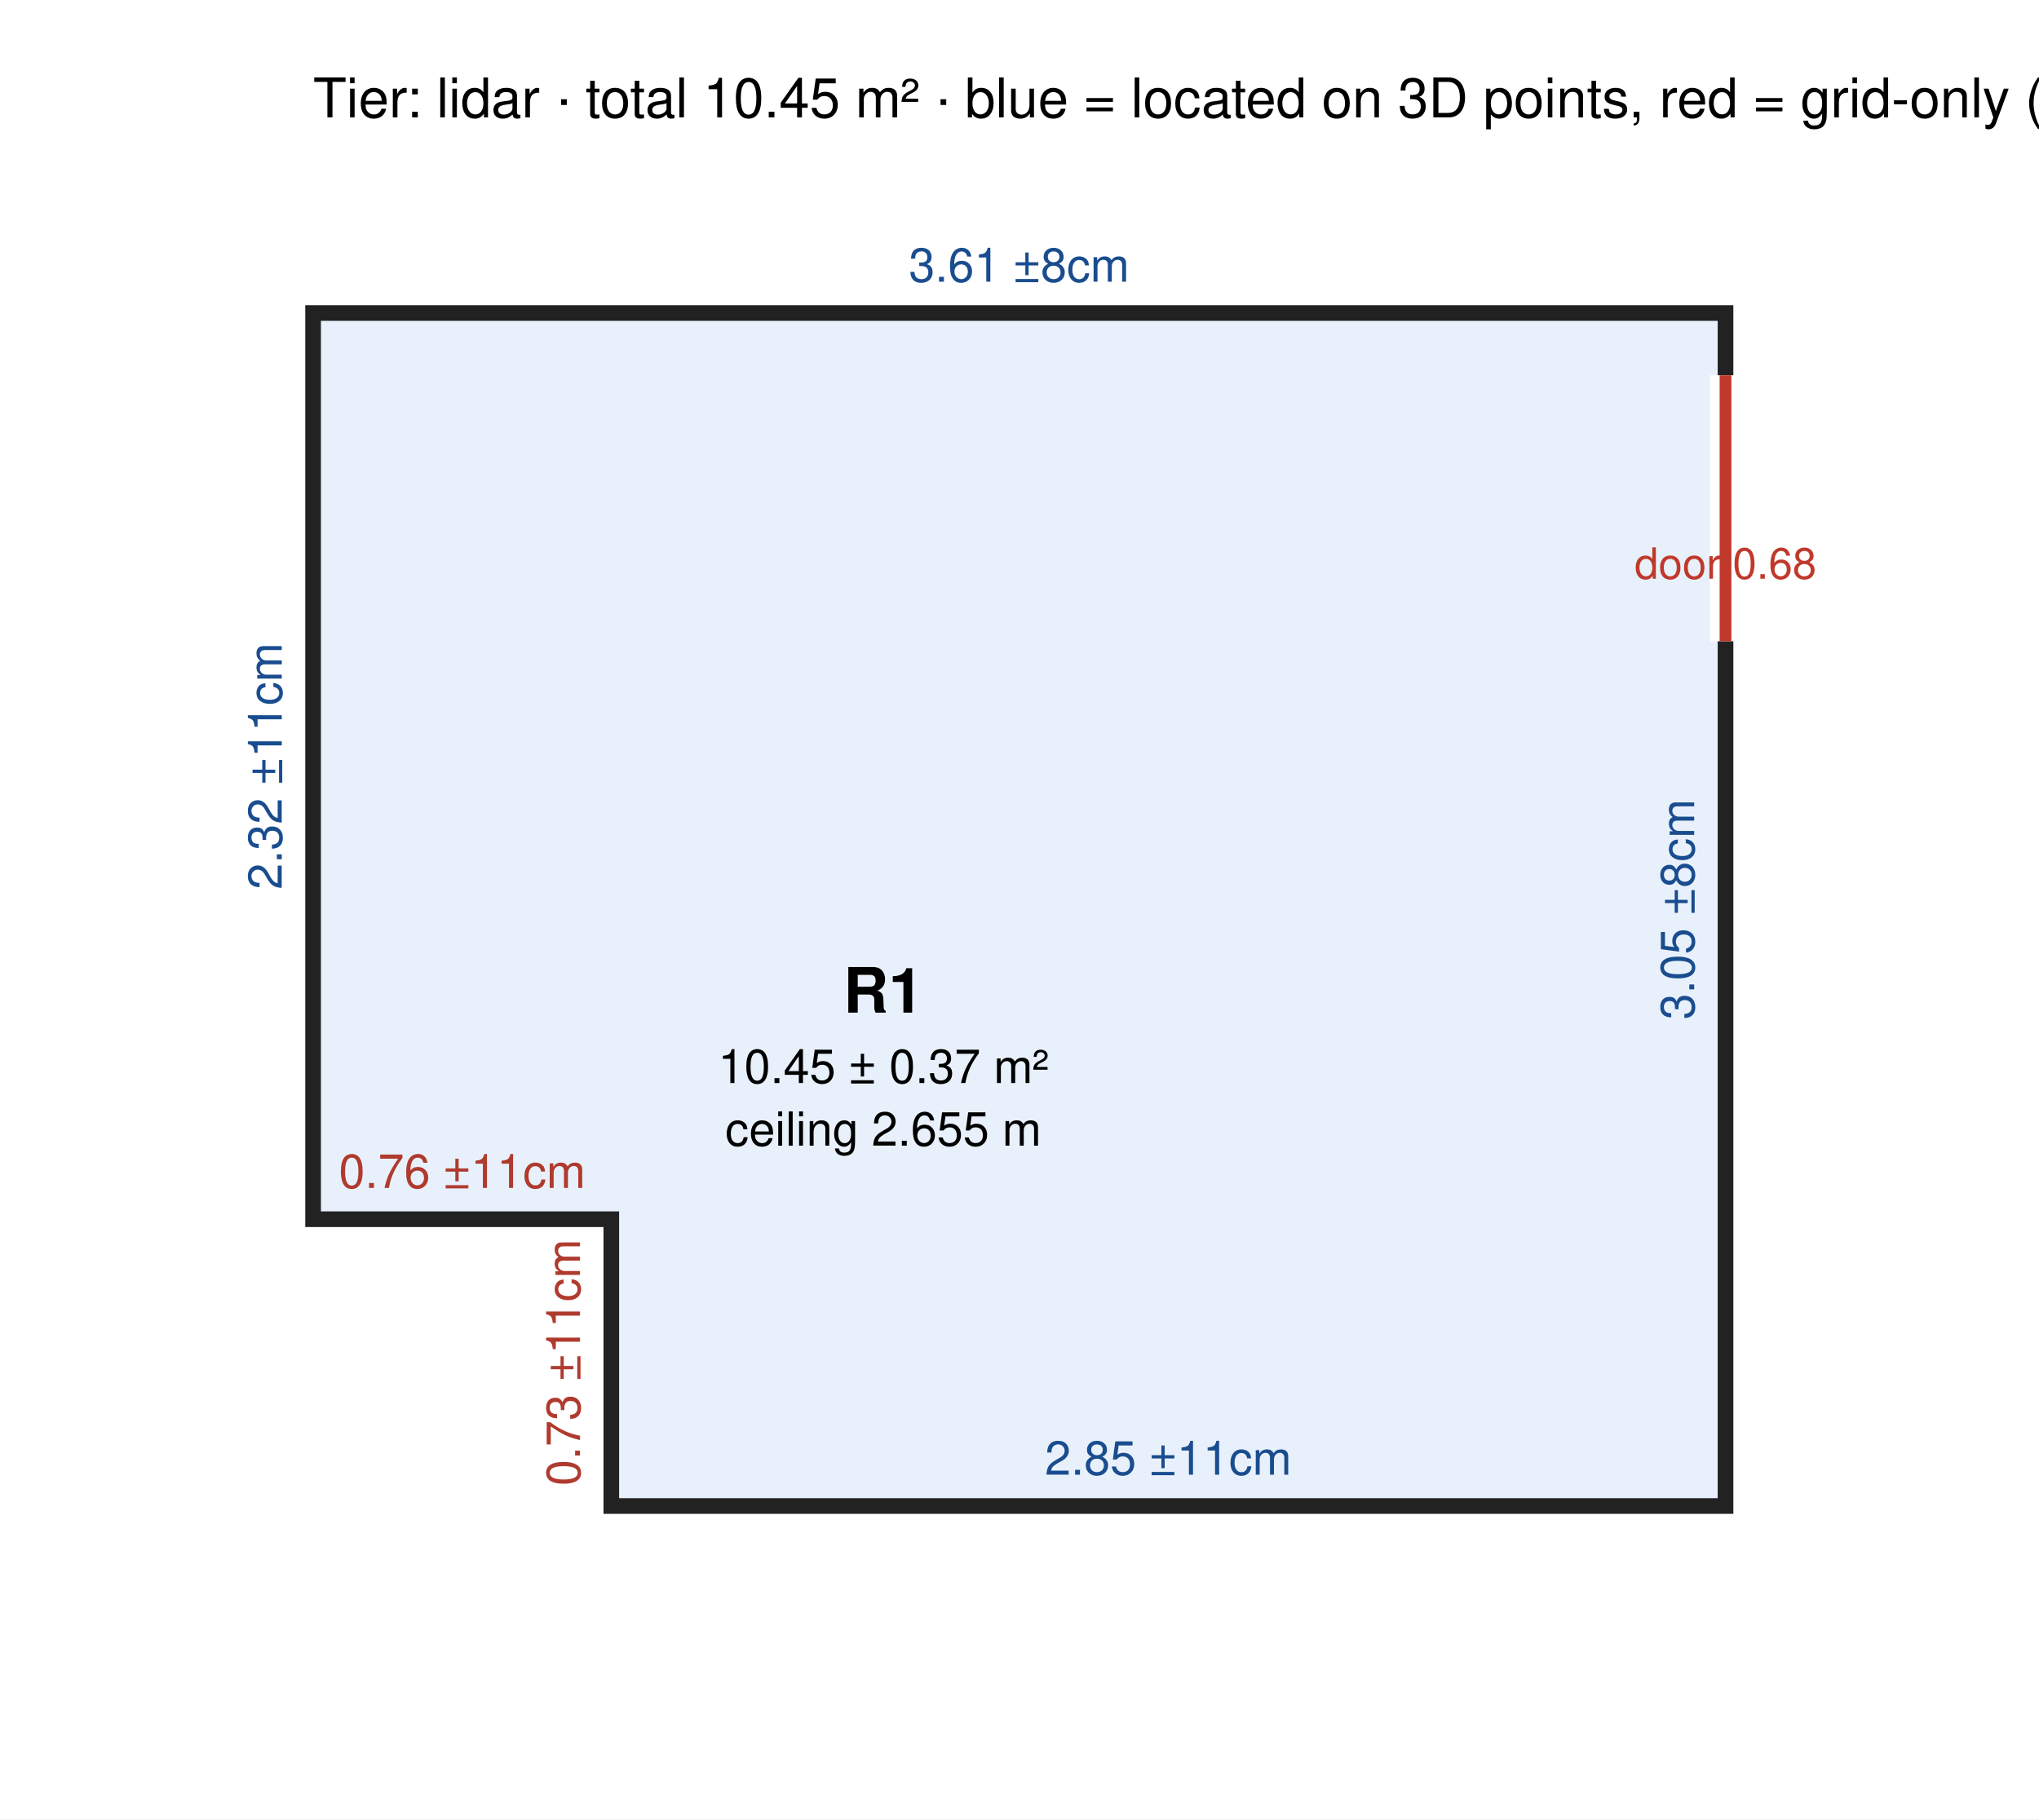
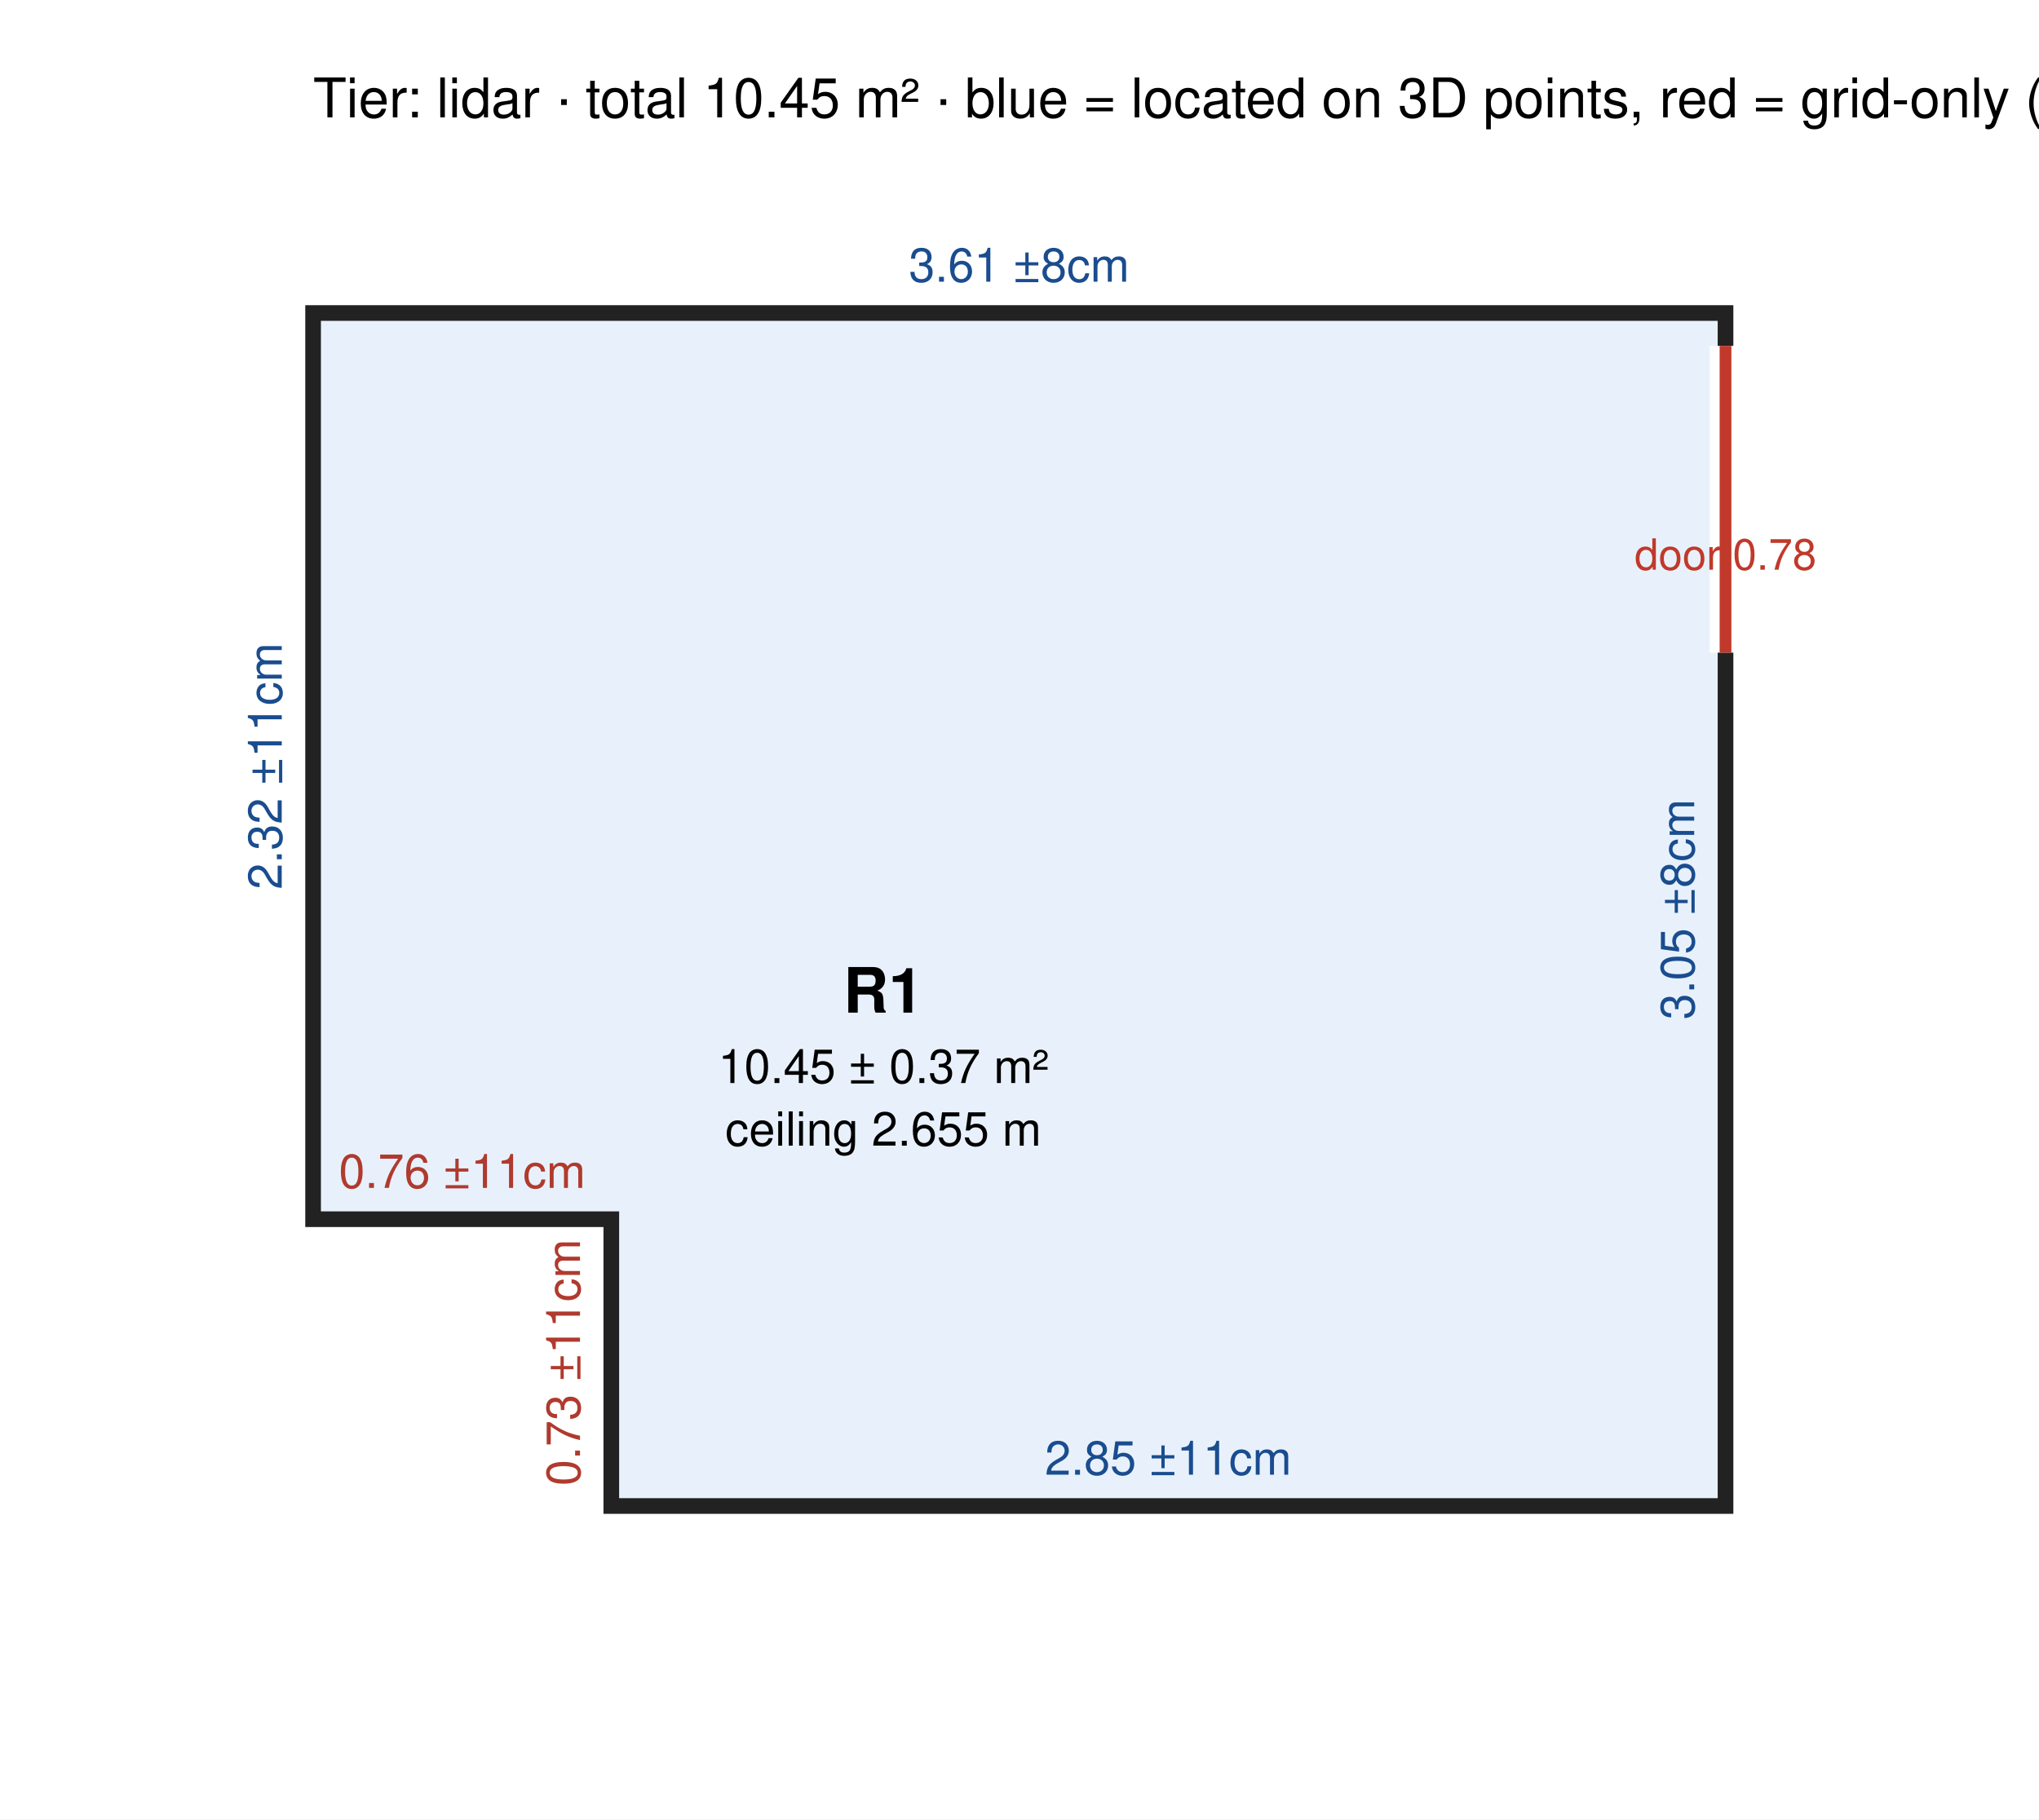
<svg xmlns="http://www.w3.org/2000/svg" width="521" height="465" viewBox="0 0 521 465" font-family="Helvetica, Arial, sans-serif">
  <rect width="521" height="465" fill="white" />
  <polygon points="440.9,80.0 440.9,384.9 156.2,384.9 156.2,311.6 80.0,311.6 80.0,80.0" fill="#e8f1fb" stroke="#222" stroke-width="4" />
  <text x="440.9" y="224.4" font-size="12" fill="#1a4d8f" text-anchor="middle" transform="rotate(-90 440.9 232.4)">3.05 ±8cm</text>
  <text x="298.5" y="376.9" font-size="12" fill="#1a4d8f" text-anchor="middle">2.85 ±11cm</text>
  <text x="156.2" y="340.2" font-size="12" fill="#b03a2e" text-anchor="middle" transform="rotate(-90 156.2 348.2)">0.73 ±11cm</text>
  <text x="118.1" y="303.6" font-size="12" fill="#b03a2e" text-anchor="middle">0.76 ±11cm</text>
  <text x="80.0" y="187.8" font-size="12" fill="#1a4d8f" text-anchor="middle" transform="rotate(-90 80.0 195.8)">2.32 ±11cm</text>
  <text x="260.4" y="72.0" font-size="12" fill="#1a4d8f" text-anchor="middle">3.61 ±8cm</text>
-   <line x1="440.9" y1="163.9" x2="440.9" y2="95.9" stroke="white" stroke-width="8" />
-   <line x1="440.9" y1="163.9" x2="440.9" y2="95.9" stroke="#c0392b" stroke-width="3" stroke-dasharray="none" />
-   <text x="440.9" y="147.9" font-size="11" fill="#c0392b" text-anchor="middle">door 0.68</text>
+   <line x1="440.9" y1="166.8" x2="440.9" y2="88.4" stroke="white" stroke-width="8" />
+   <line x1="440.9" y1="166.8" x2="440.9" y2="88.4" stroke="#c0392b" stroke-width="3" stroke-dasharray="none" />
+   <text x="440.9" y="145.6" font-size="11" fill="#c0392b" text-anchor="middle">door 0.78</text>
  <text x="225.7" y="258.8" font-size="16" font-weight="bold" text-anchor="middle">R1</text>
  <text x="225.7" y="276.8" font-size="12" text-anchor="middle">10.45 ± 0.37 m²</text>
  <text x="225.7" y="292.8" font-size="12" text-anchor="middle">ceiling 2.655 m</text>
  <text x="80" y="30" font-size="14">Tier: lidar · total 10.45 m² · blue = located on 3D points, red = grid-only (wider interval) · ±values are 95% intervals</text>
</svg>
